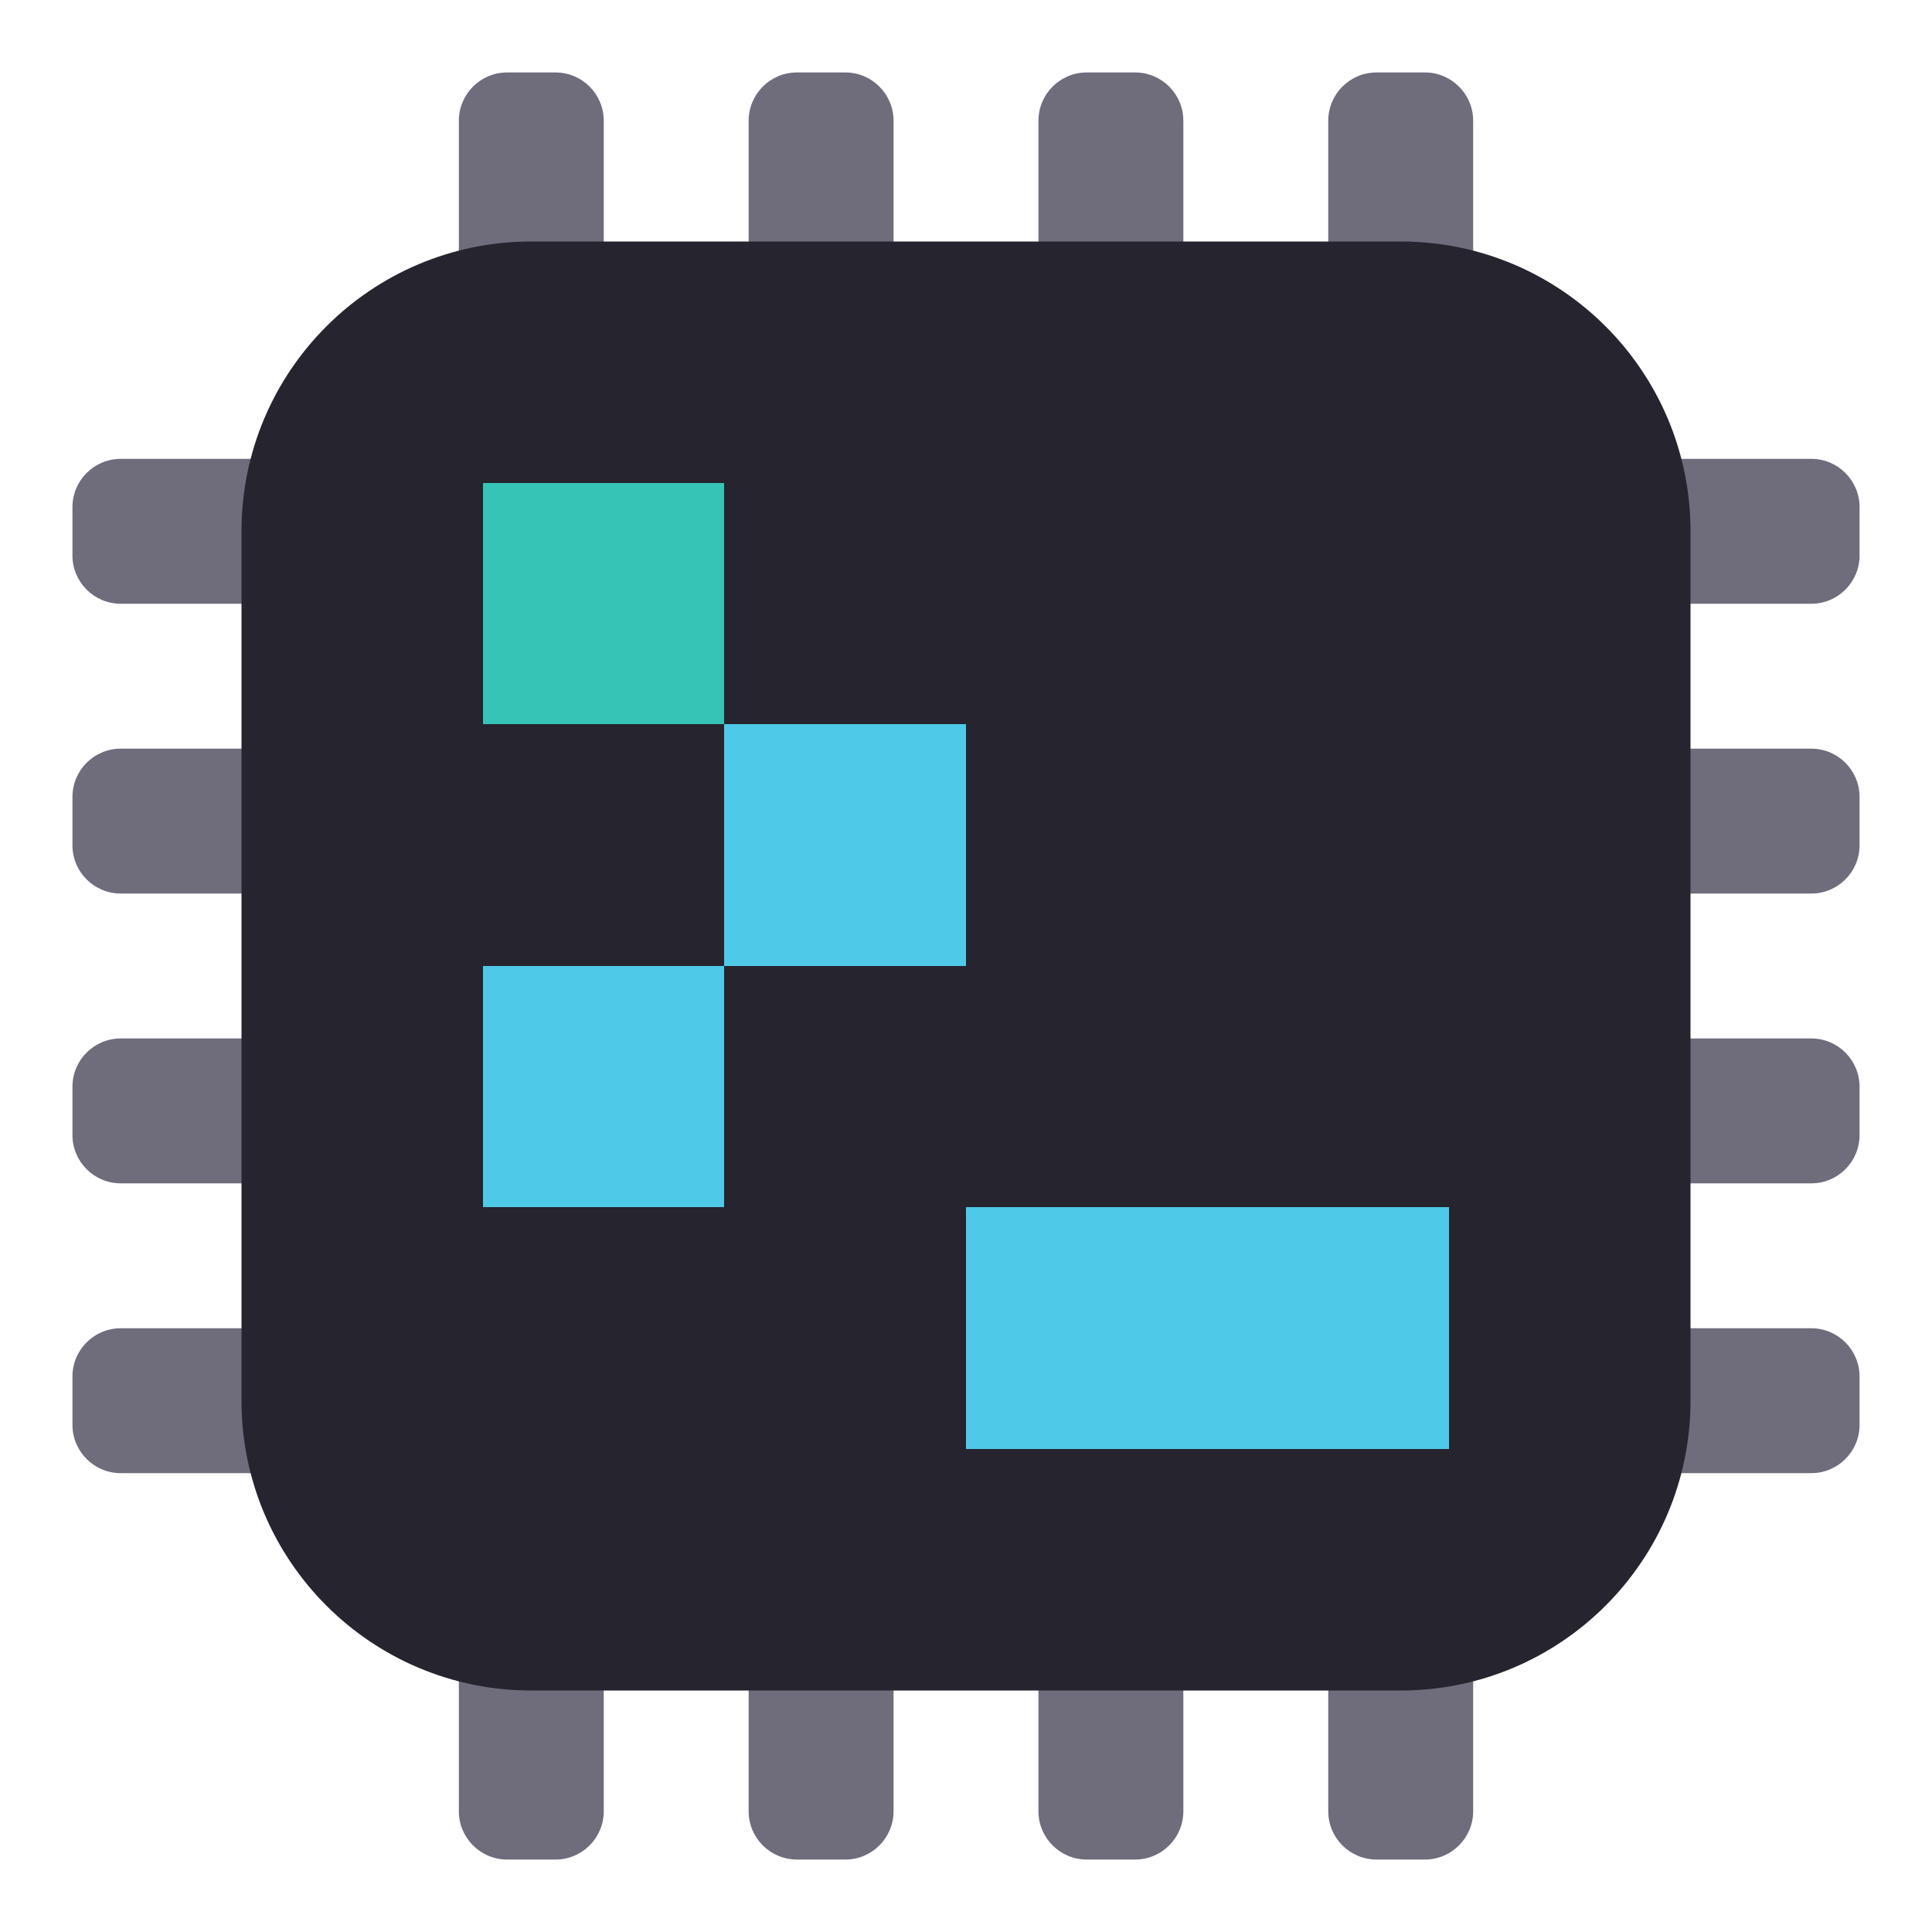
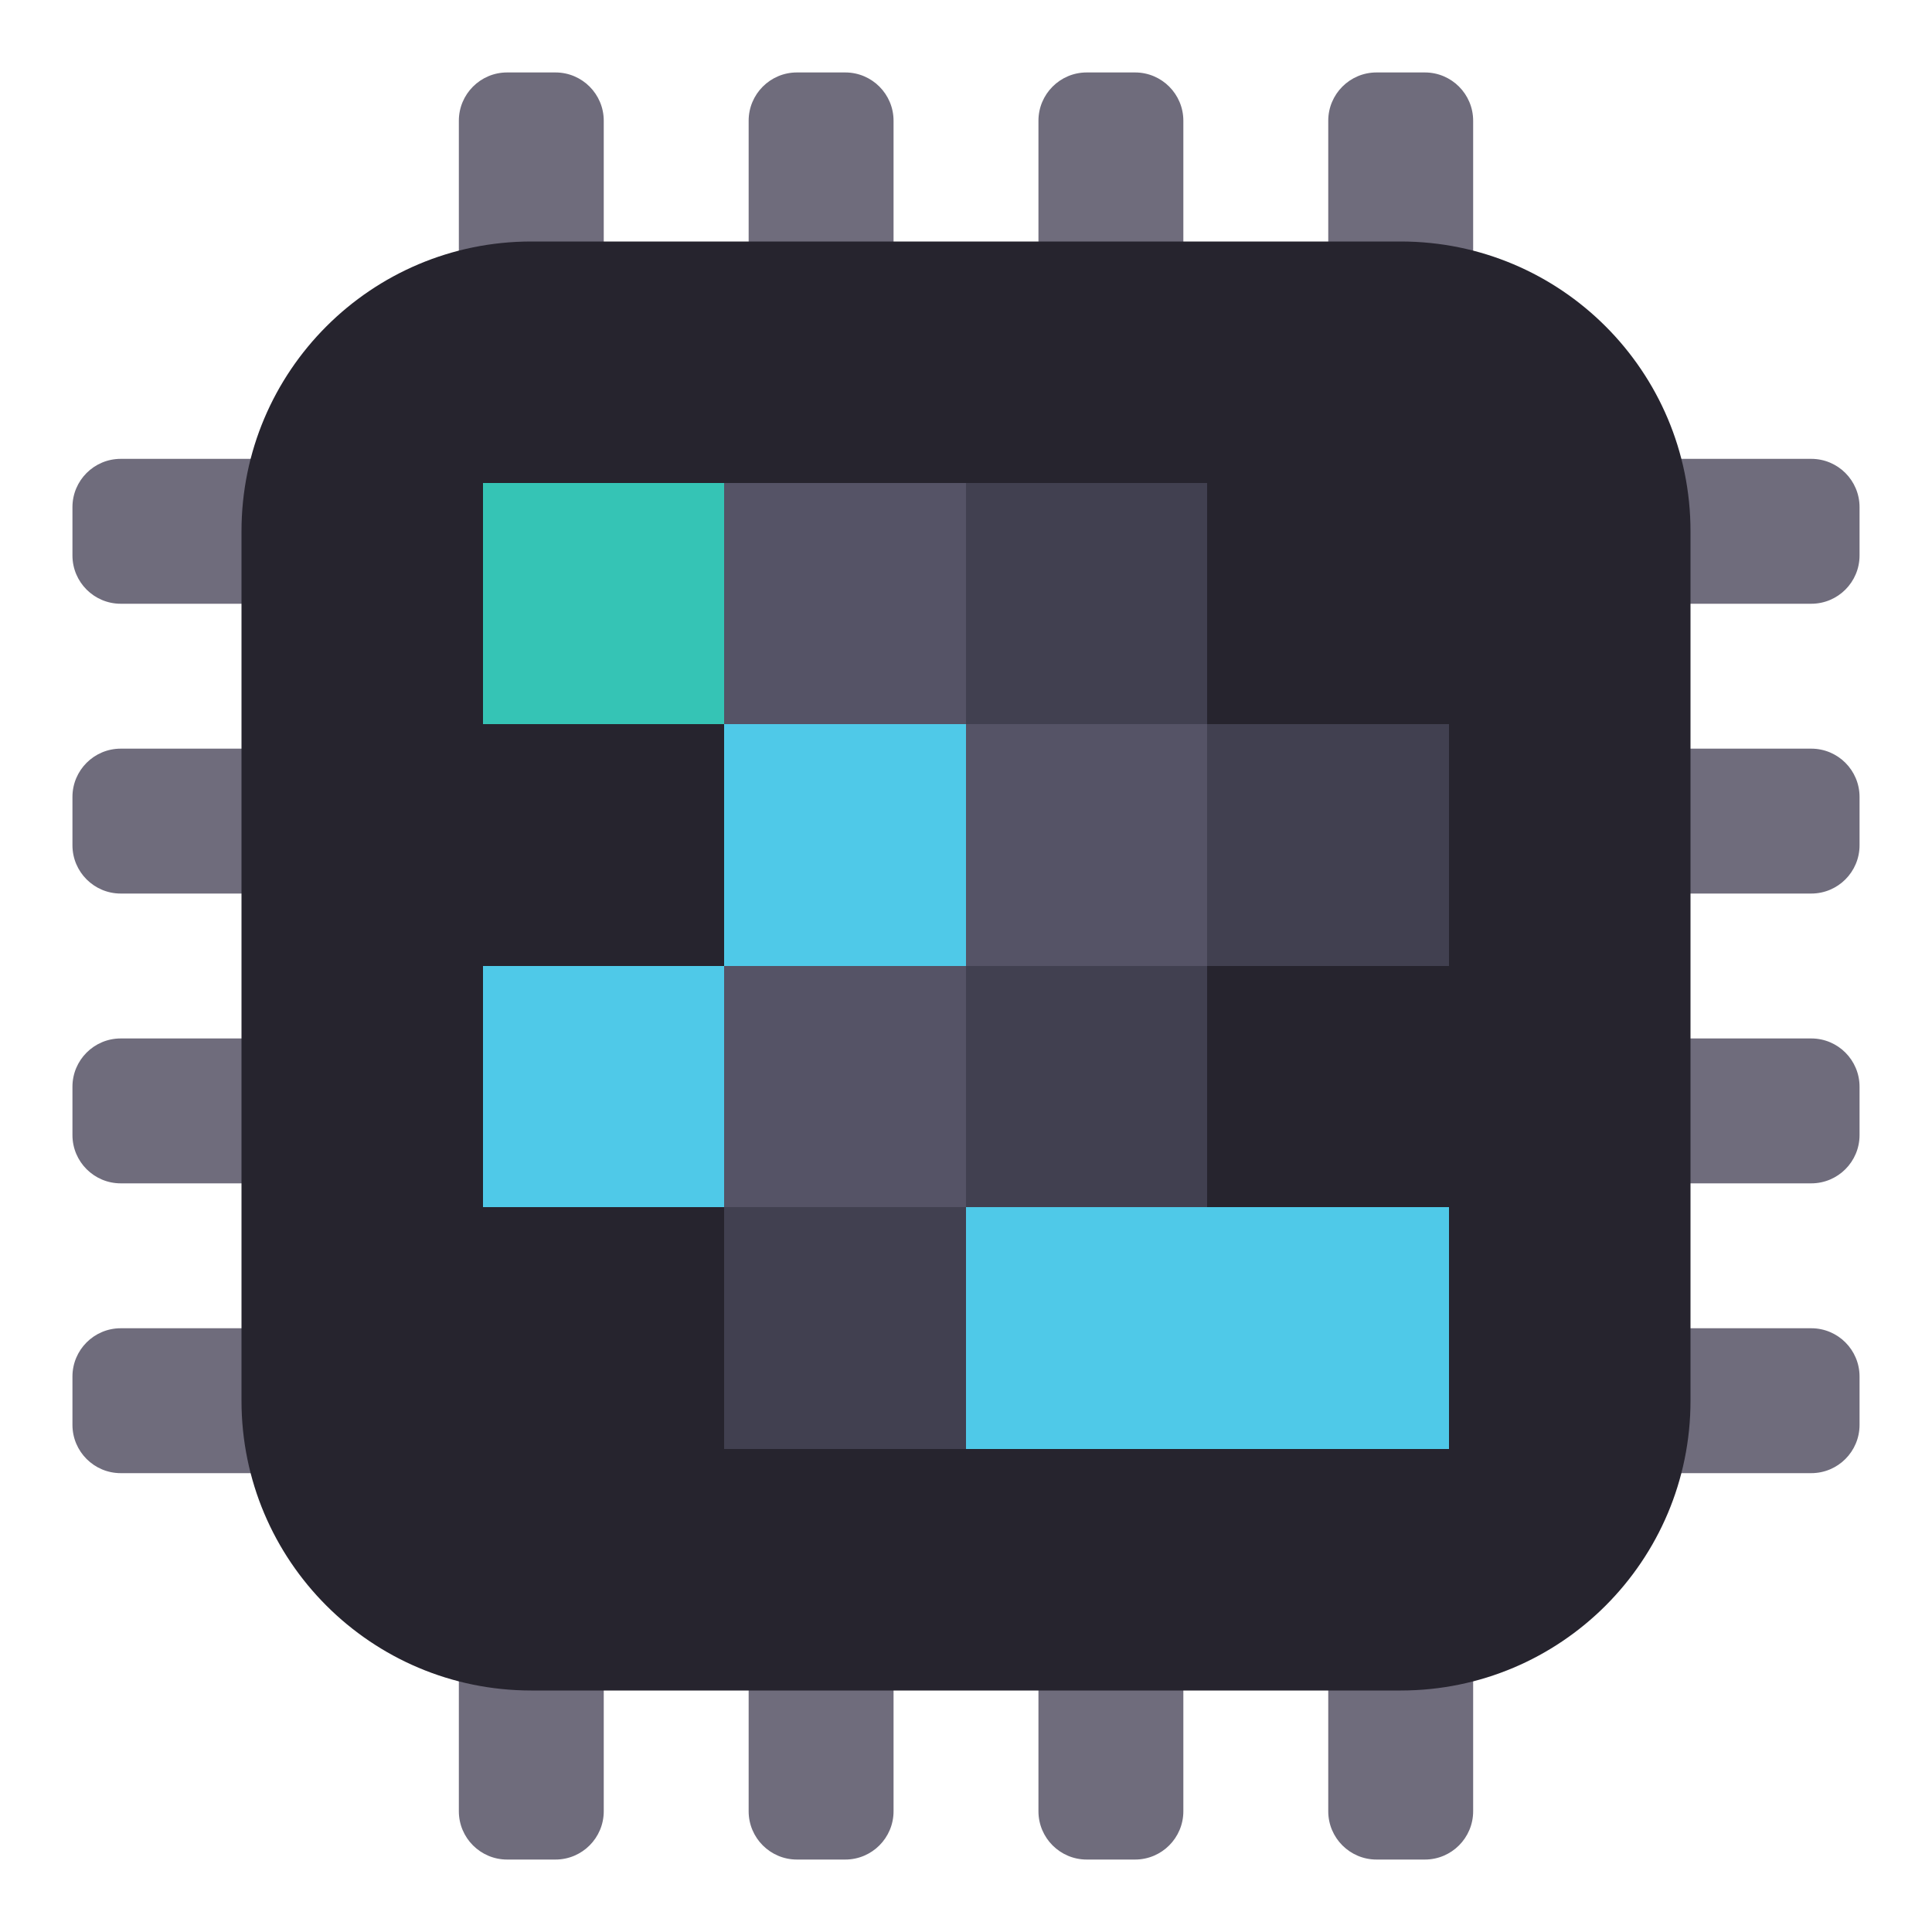
<svg xmlns="http://www.w3.org/2000/svg" viewBox="0 0 160 160" role="img" aria-label="go-rcon mark">
  <g fill="#6f6c7c">
    <rect x="38" y="6" width="12" height="20" rx="4" />
    <rect x="38" y="134" width="12" height="20" rx="4" />
    <rect x="6" y="38" width="20" height="12" rx="4" />
    <rect x="134" y="38" width="20" height="12" rx="4" />
    <rect x="62" y="6" width="12" height="20" rx="4" />
    <rect x="62" y="134" width="12" height="20" rx="4" />
    <rect x="6" y="62" width="20" height="12" rx="4" />
    <rect x="134" y="62" width="20" height="12" rx="4" />
    <rect x="86" y="6" width="12" height="20" rx="4" />
    <rect x="86" y="134" width="12" height="20" rx="4" />
    <rect x="6" y="86" width="20" height="12" rx="4" />
    <rect x="134" y="86" width="20" height="12" rx="4" />
    <rect x="110" y="6" width="12" height="20" rx="4" />
    <rect x="110" y="134" width="12" height="20" rx="4" />
    <rect x="6" y="110" width="20" height="12" rx="4" />
    <rect x="134" y="110" width="20" height="12" rx="4" />
  </g>
  <rect x="20" y="20" width="120" height="120" rx="24" fill="#26242e" />
  <g shape-rendering="crispEdges">
    <rect x="40" y="40" width="20" height="20" fill="#35c4b5" />
+     <rect x="60" y="40" width="20" height="20" fill="#555366" />
+     <rect x="80" y="40" width="20" height="20" fill="#414050" />
    <rect x="60" y="60" width="20" height="20" fill="#4fc9e8" />
+     <rect x="80" y="60" width="20" height="20" fill="#555366" />
+     <rect x="100" y="60" width="20" height="20" fill="#414050" />
    <rect x="40" y="80" width="20" height="20" fill="#4fc9e8" />
+     <rect x="60" y="80" width="20" height="20" fill="#555366" />
+     <rect x="80" y="80" width="20" height="20" fill="#414050" />
+     <rect x="60" y="100" width="20" height="20" fill="#414050" />
    <rect x="80" y="100" width="20" height="20" fill="#4fc9e8" />
    <rect x="100" y="100" width="20" height="20" fill="#4fc9e8" />
  </g>
</svg>
